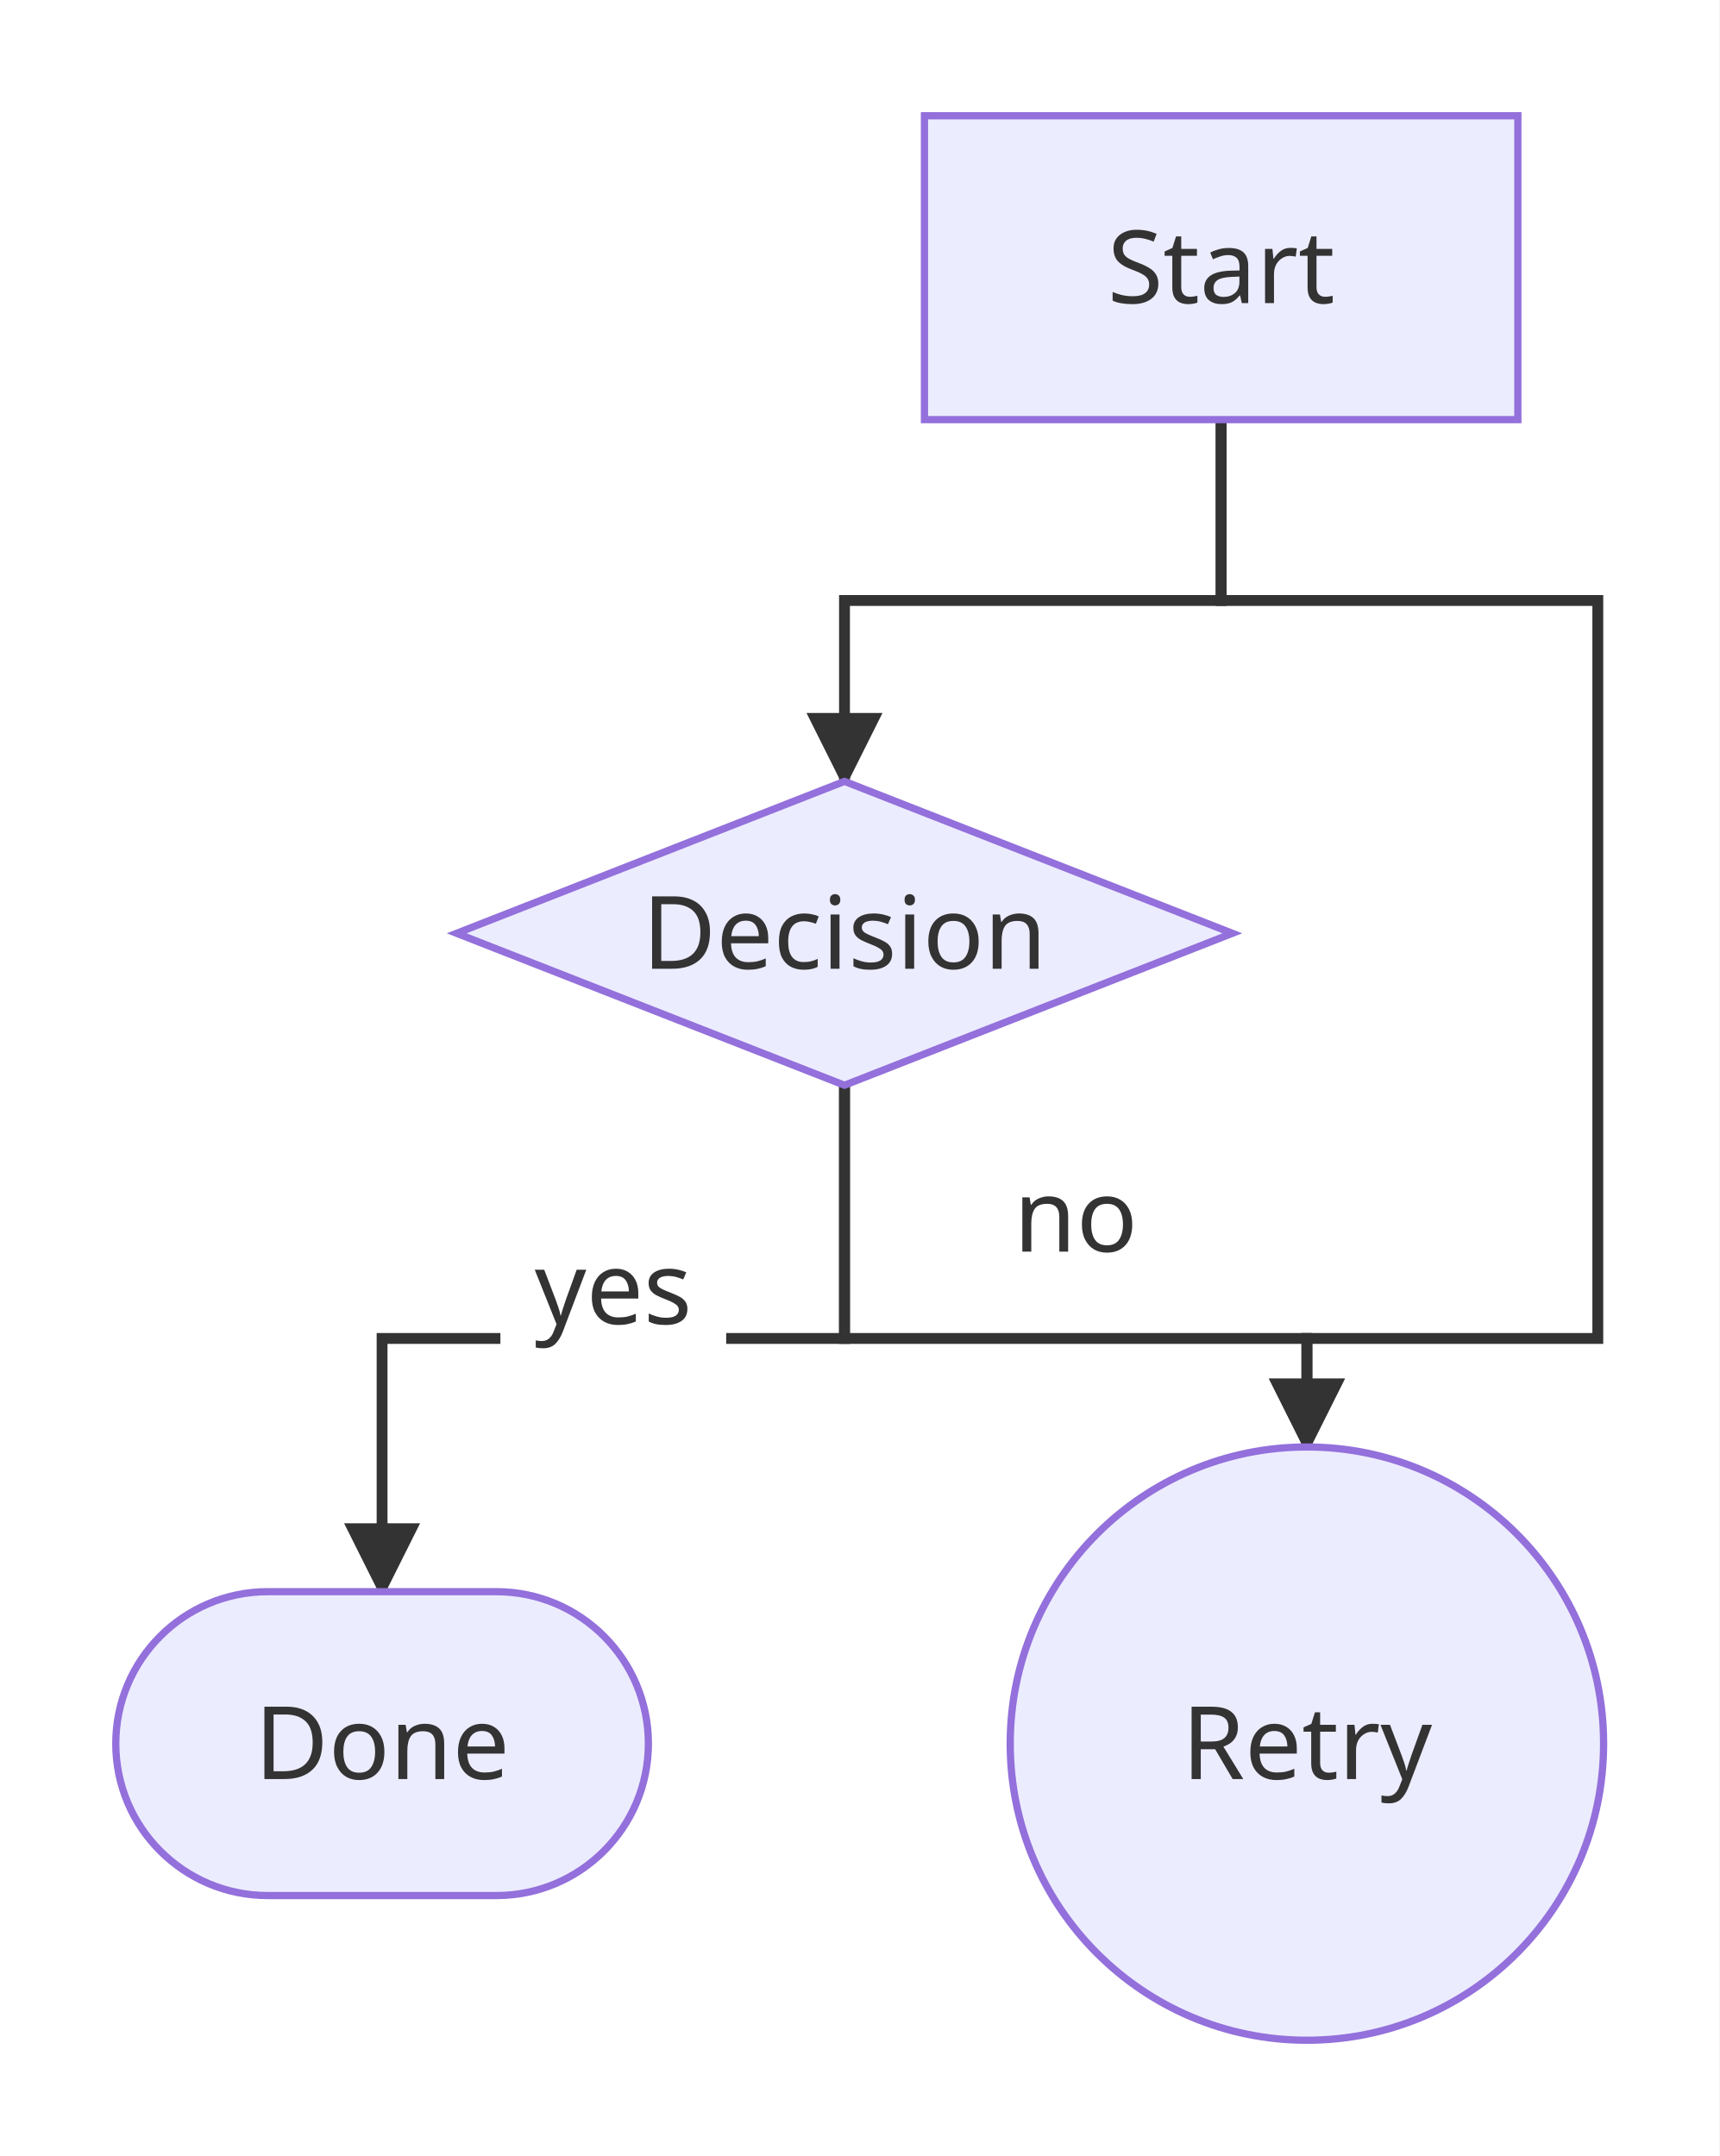
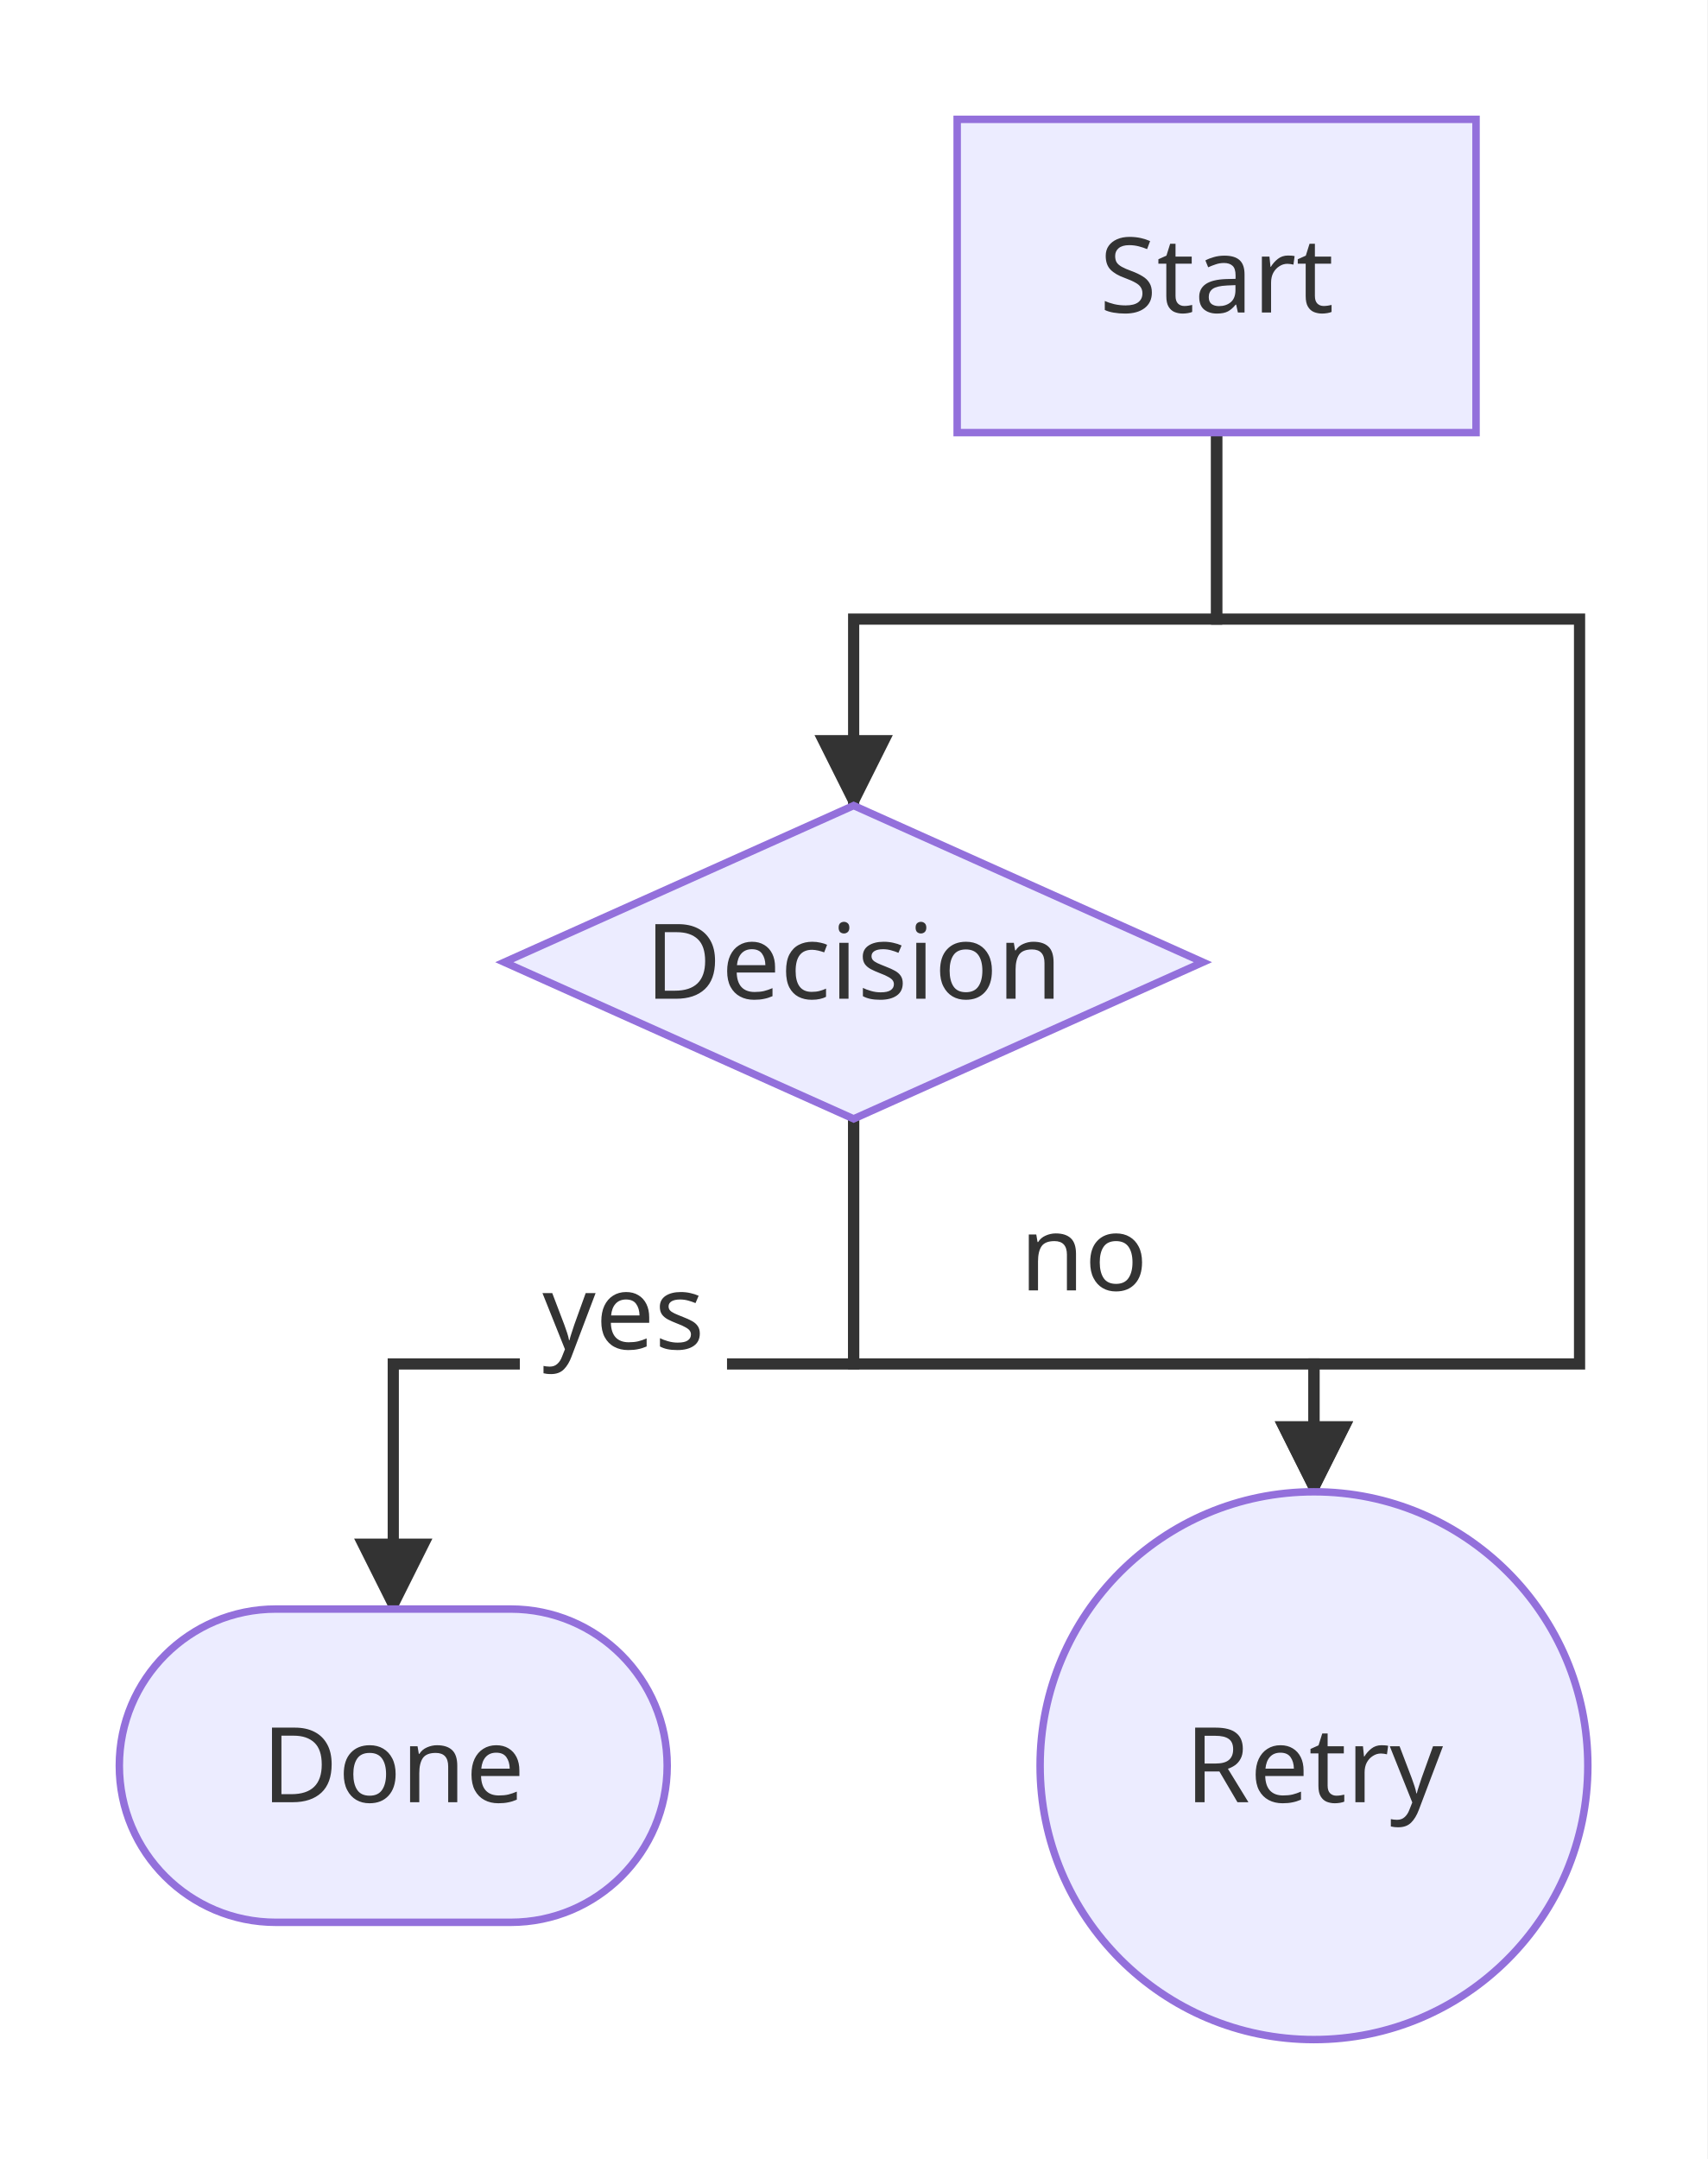
- <svg xmlns="http://www.w3.org/2000/svg" role="img" width="237.6" height="298" viewBox="0 0 237.6 298" font-family="sans-serif" font-size="14">
+ <svg xmlns="http://www.w3.org/2000/svg" role="img" width="228.91" height="289.45" viewBox="0 0 228.91 289.45" font-family="sans-serif" font-size="14">
  <defs>
    <marker id="arrow" viewBox="0 0 10 10" refX="9" refY="5" markerWidth="7" markerHeight="7" orient="auto-start-reverse">
      <path d="M0,0 L10,5 L0,10 z" fill="#333333" />
    </marker>
  </defs>
  <rect width="100%" height="100%" fill="#ffffff" />
  <g transform="translate(16,16)">
-     <path d="M152.75,42 L152.75,67 L100.7,67 L100.7,92" fill="none" stroke="#333333" stroke-width="1.5" marker-end="url(#arrow)" />
-     <path d="M100.7,134 L100.7,169 L36.8,169 L36.8,204" fill="none" stroke="#333333" stroke-width="1.5" marker-end="url(#arrow)" />
-     <rect x="53.15" y="155" width="31.2" height="18" fill="#ffffff" />
-     <text x="68.75" y="169" fill="#333333" text-anchor="middle" dy="-2">yes</text>
-     <path d="M100.7,134 L100.7,169 L164.6,169 L164.6,184" fill="none" stroke="#333333" stroke-width="1.5" marker-end="url(#arrow)" />
-     <rect x="121.25" y="145" width="22.8" height="18" fill="#ffffff" />
-     <text x="132.65" y="159" fill="#333333" text-anchor="middle" dy="-2">no</text>
-     <path d="M152.75,42 L152.75,67 L204.8,67 L204.8,113 L204.8,169 L164.6,169 L164.6,184" fill="none" stroke="#333333" stroke-width="1.5" marker-end="url(#arrow)" />
-     <rect x="111.75" y="0" width="82" height="42" fill="#ECECFF" stroke="#9370DB" />
+     <path d="M147.13,42 L147.13,67 L98.46,67 L98.46,92" fill="none" stroke="#333333" stroke-width="1.5" marker-end="url(#arrow)" />
+     <path d="M98.46,134 L98.46,166.86 L36.73,166.86 L36.73,199.72" fill="none" stroke="#333333" stroke-width="1.5" marker-end="url(#arrow)" />
+     <rect x="53.7" y="152.86" width="27.78" height="18" fill="#ffffff" />
+     <text x="67.59" y="166.86" fill="#333333" text-anchor="middle" dy="-2">yes</text>
+     <path d="M98.46,134 L98.46,166.86 L160.18,166.86 L160.18,184" fill="none" stroke="#333333" stroke-width="1.5" marker-end="url(#arrow)" />
+     <rect x="118.54" y="145" width="21.57" height="18" fill="#ffffff" />
+     <text x="129.32" y="159" fill="#333333" text-anchor="middle" dy="-2">no</text>
+     <path d="M147.13,42 L147.13,67 L195.79,67 L195.79,113 L195.79,166.86 L160.18,166.86 L160.18,184" fill="none" stroke="#333333" stroke-width="1.5" marker-end="url(#arrow)" />
+     <rect x="112.34" y="0" width="69.57" height="42" fill="#ECECFF" stroke="#9370DB" />
    <text fill="#333333" text-anchor="middle">
-       <tspan x="152.75" y="25.9">Start</tspan>
+       <tspan x="147.13" y="25.9">Start</tspan>
    </text>
-     <polygon points="100.7,92 154.3,113 100.7,134 47.1,113" fill="#ECECFF" stroke="#9370DB" />
+     <polygon points="98.46,92 145.29,113 98.46,134 51.62,113" fill="#ECECFF" stroke="#9370DB" />
    <text fill="#333333" text-anchor="middle">
-       <tspan x="100.7" y="117.9">Decision</tspan>
+       <tspan x="98.46" y="117.9">Decision</tspan>
    </text>
-     <rect x="0" y="204" width="73.6" height="42" rx="21" fill="#ECECFF" stroke="#9370DB" />
+     <rect x="0" y="199.72" width="73.46" height="42" rx="21" fill="#ECECFF" stroke="#9370DB" />
    <text fill="#333333" text-anchor="middle">
-       <tspan x="36.8" y="229.9">Done</tspan>
+       <tspan x="36.73" y="225.62">Done</tspan>
    </text>
-     <circle cx="164.6" cy="225" r="41" fill="#ECECFF" stroke="#9370DB" />
+     <circle cx="160.18" cy="220.72" r="36.72" fill="#ECECFF" stroke="#9370DB" />
    <text fill="#333333" text-anchor="middle">
-       <tspan x="164.6" y="229.9">Retry</tspan>
+       <tspan x="160.18" y="225.62">Retry</tspan>
    </text>
  </g>
</svg>
